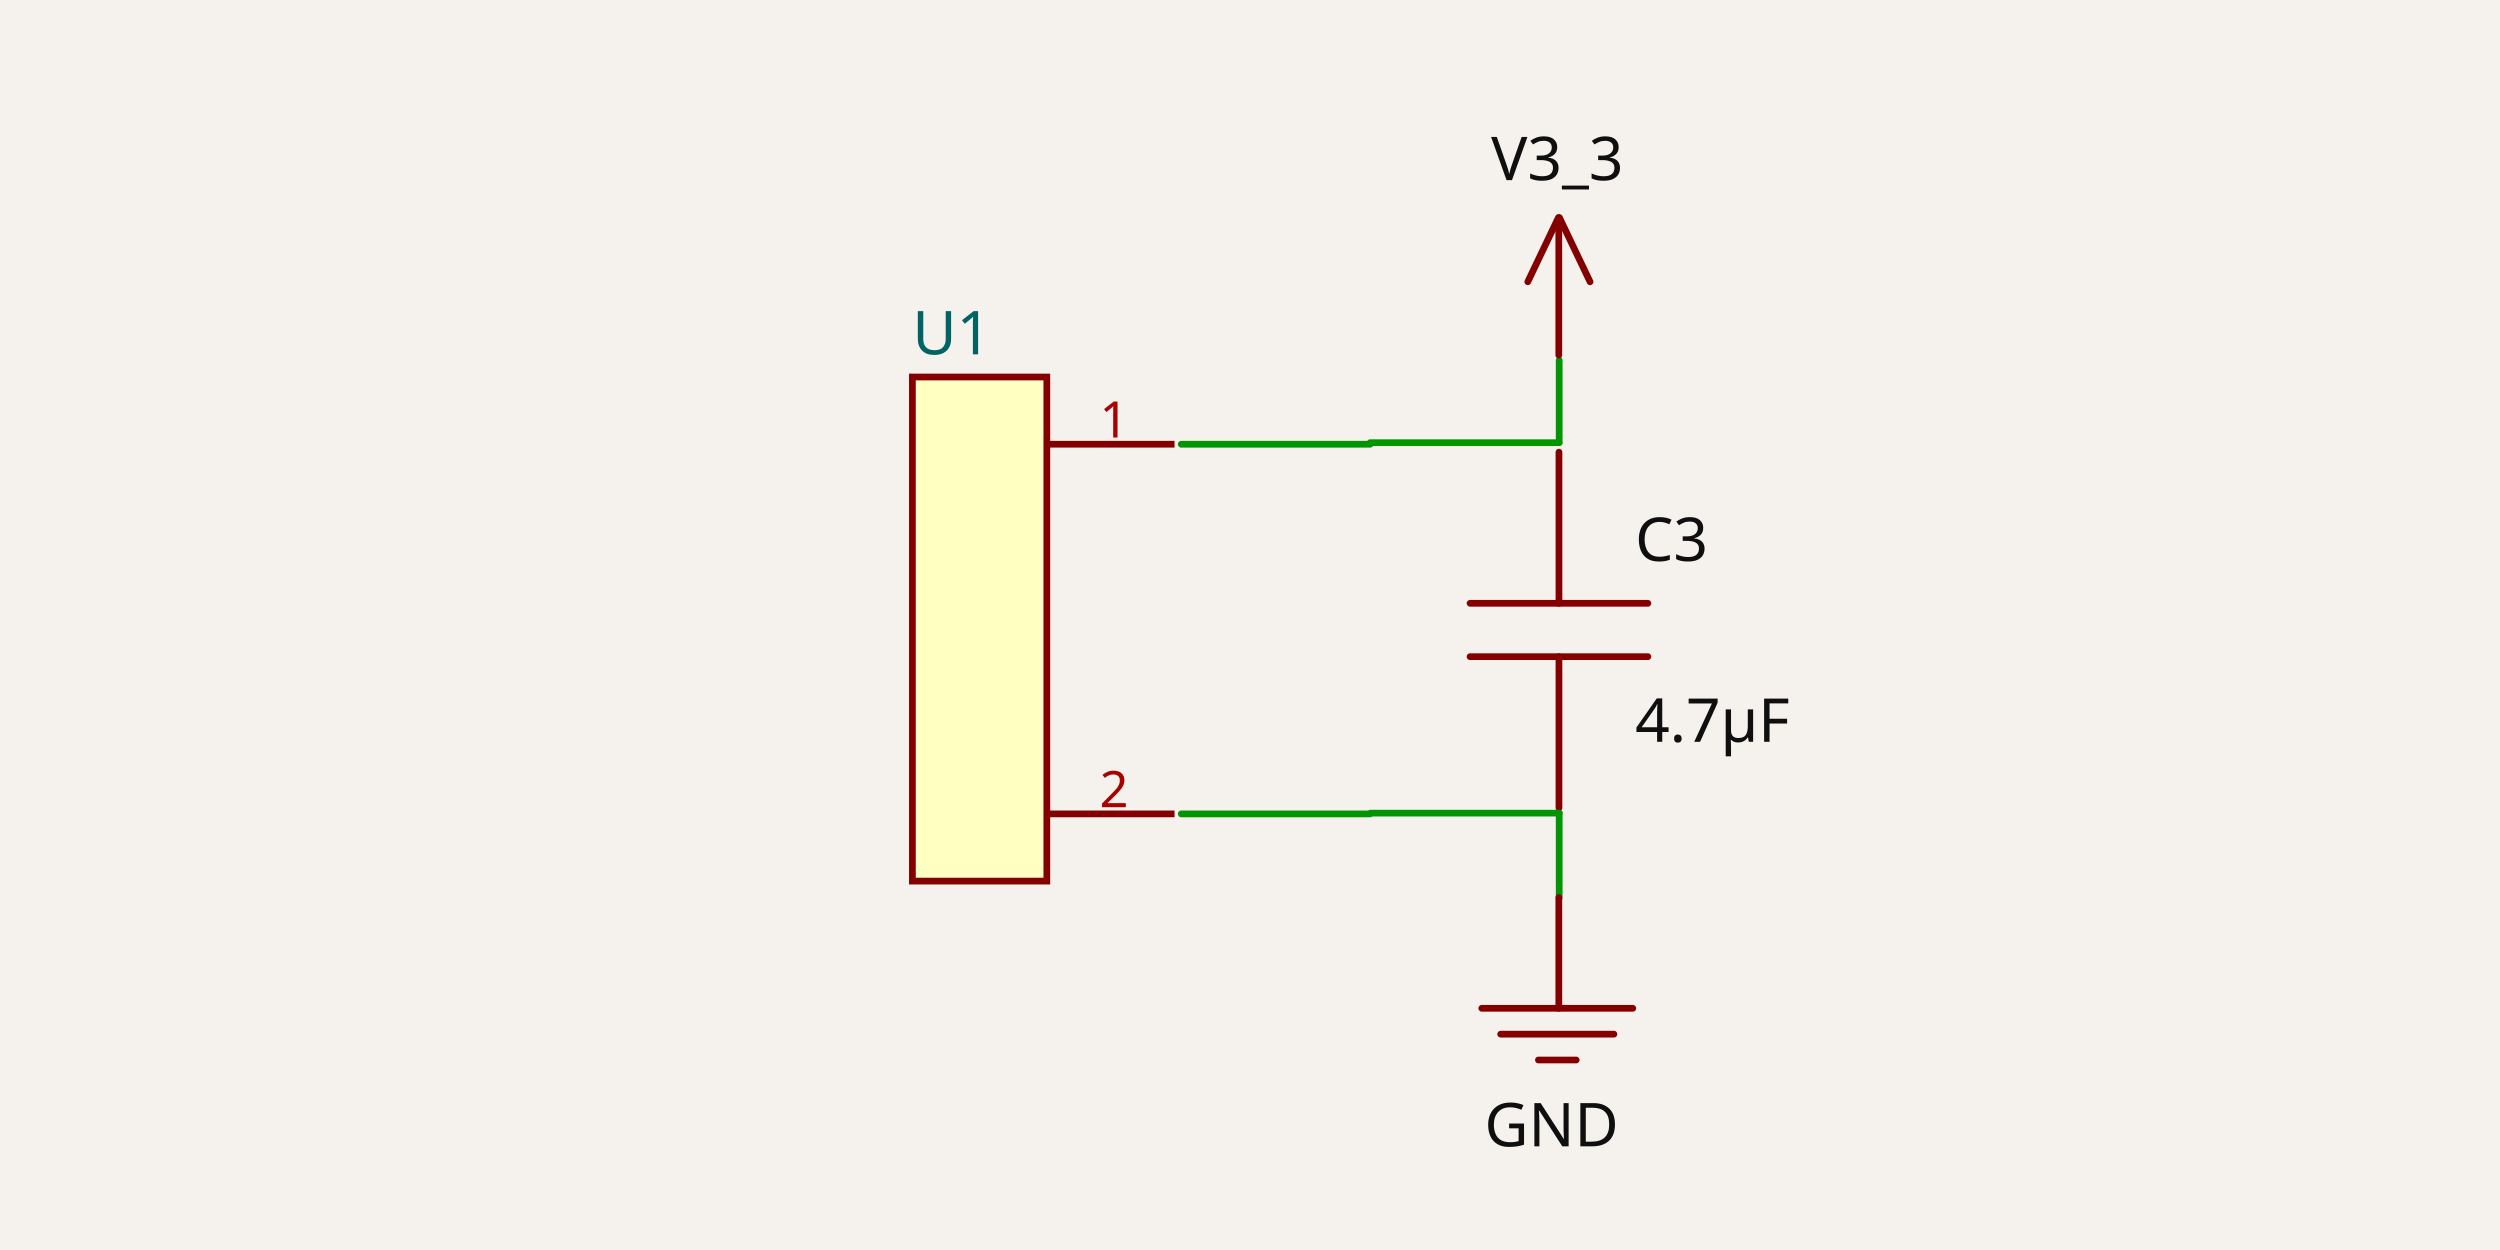
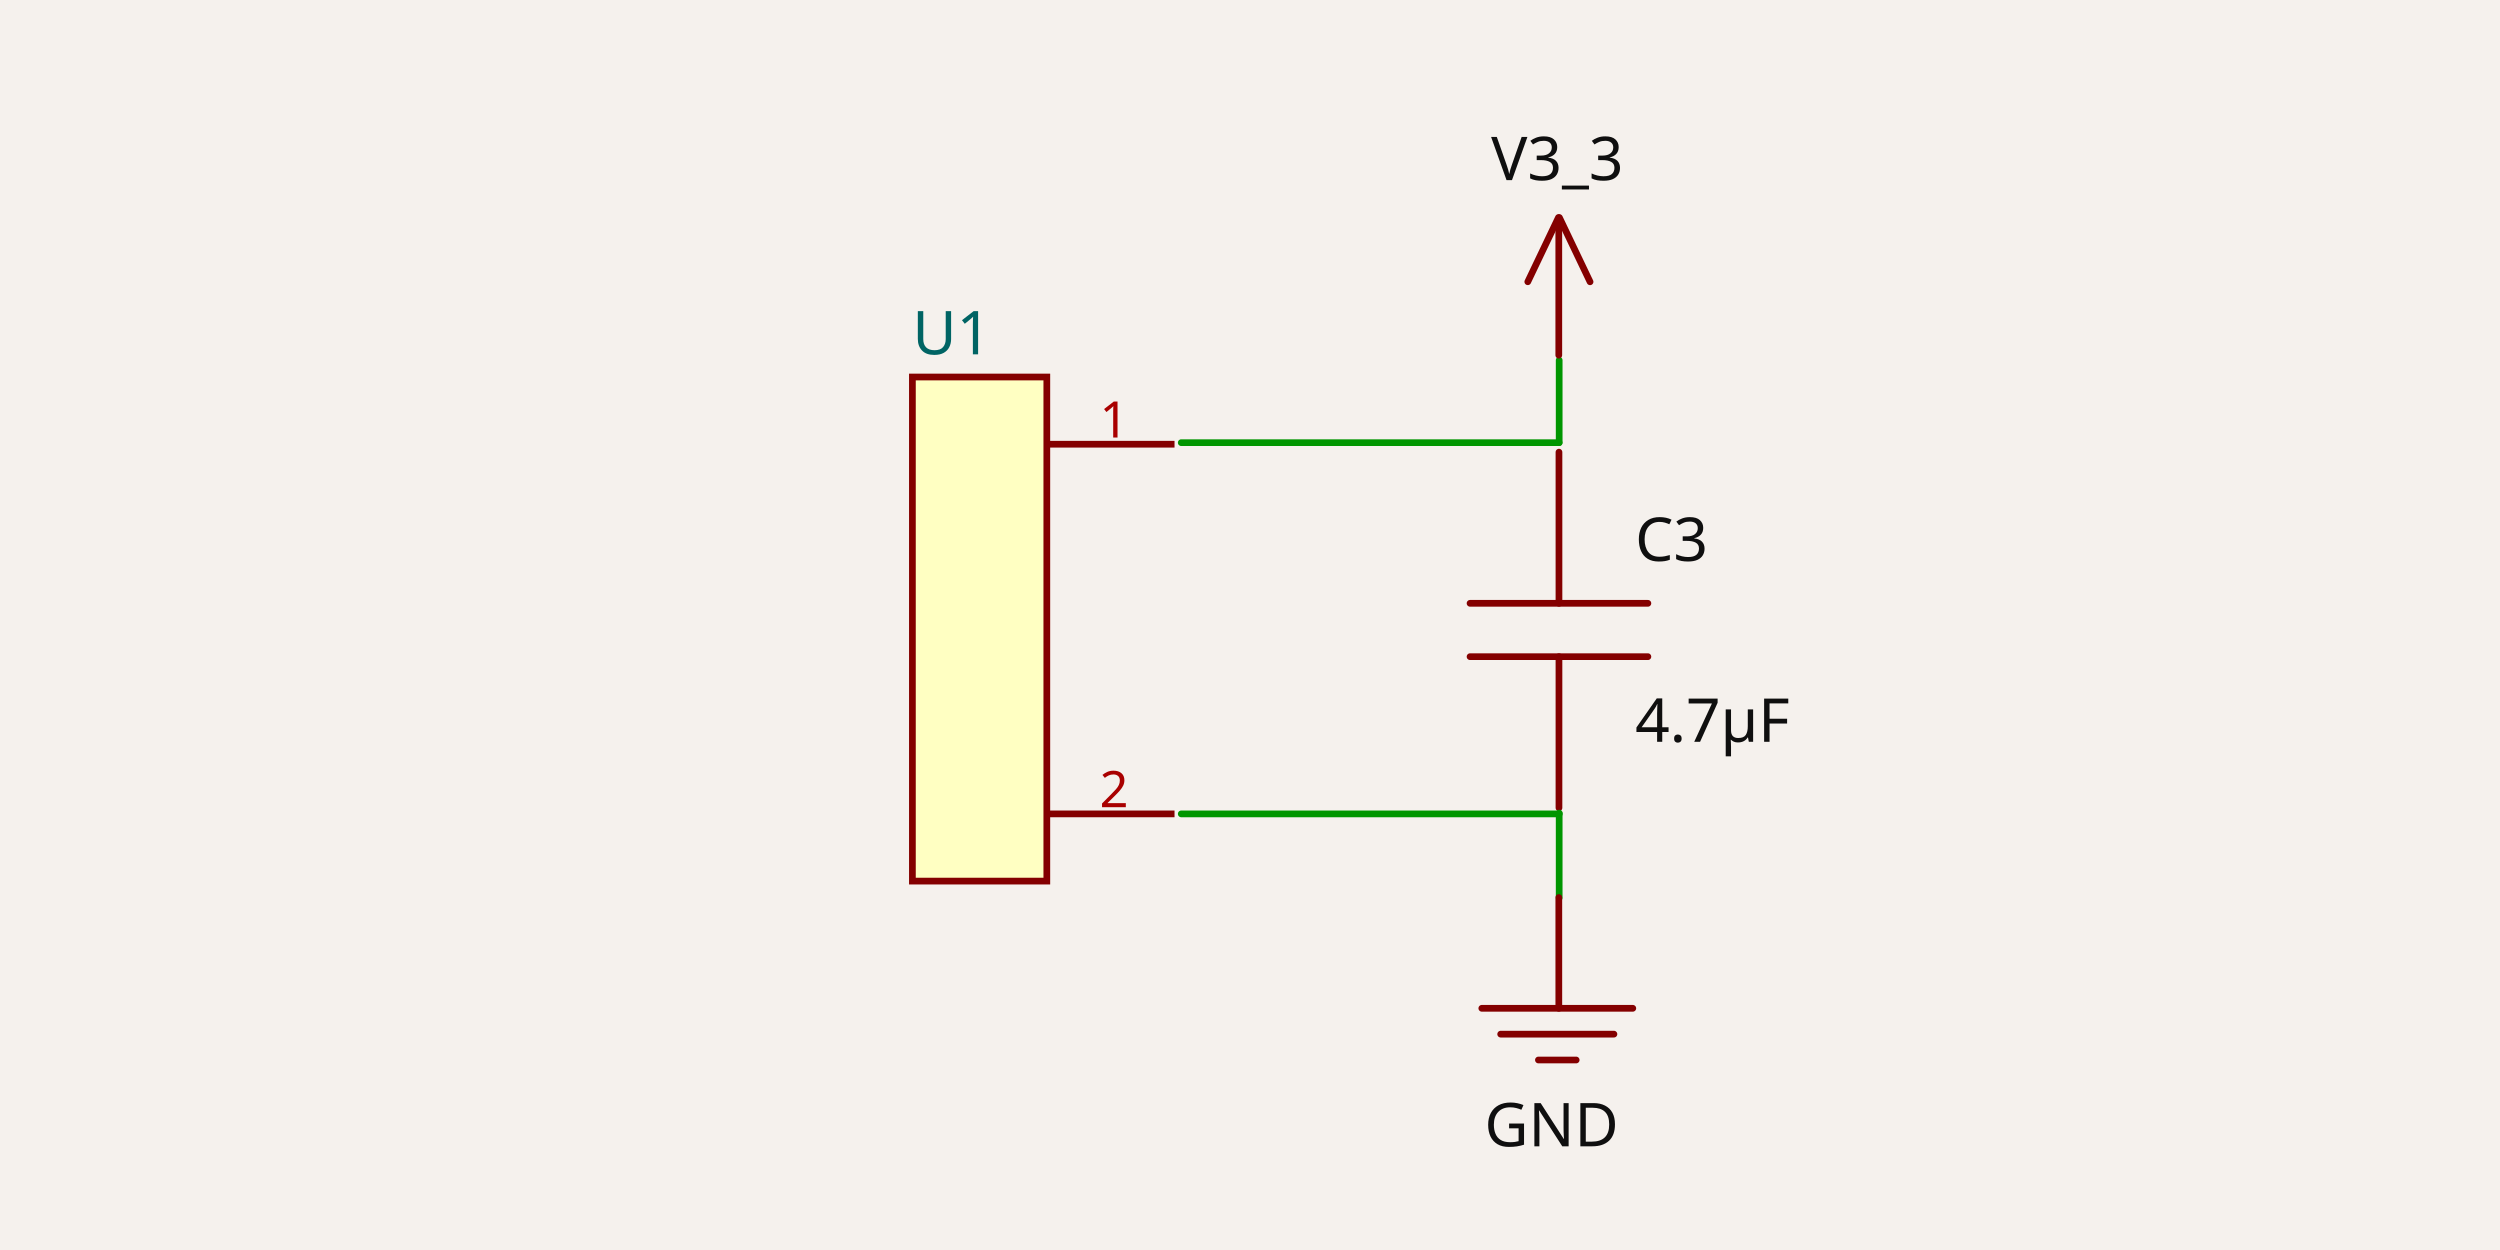
- <svg xmlns="http://www.w3.org/2000/svg" width="1200" height="600" style="background-color: rgb(245, 241, 237)" data-real-to-screen-transform="matrix(161.3076674911,0,0,-161.3076674911,470.2126049058,301.9464458544)" data-software-used-string="@tscircuit/core@0.0.555">
+ <svg xmlns="http://www.w3.org/2000/svg" width="1200" height="600" style="background-color: rgb(245, 241, 237)" data-real-to-screen-transform="matrix(161.3076674911,0,0,-161.3076674911,470.2126049058,301.9464458544)" data-software-used-string="@tscircuit/core@0.0.532">
  <style>
              .boundary { fill: rgb(245, 241, 237); }
              .schematic-boundary { fill: none; stroke: #fff; }
              .component { fill: none; stroke: rgb(132, 0, 0); }
              .chip { fill: rgb(255, 255, 194); stroke: rgb(132, 0, 0); }
              .component-pin { fill: none; stroke: rgb(132, 0, 0); }
              .trace:hover {
                filter: invert(1);
              }
              .trace:hover .trace-crossing-outline {
                opacity: 0;
              }
              .trace:hover .trace-junction {
                filter: invert(1);
              }
              .text { font-family: sans-serif; fill: rgb(0, 150, 0); }
              .pin-number { fill: rgb(169, 0, 0); }
              .port-label { fill: rgb(0, 100, 100); }
              .component-name { fill: rgb(0, 100, 100); }
            </style>
  <rect class="boundary" x="0" y="0" width="1200" height="600" />
  <g data-circuit-json-type="schematic_component" data-schematic-component-id="schematic_component_0">
    <rect class="component chip" x="437.951" y="180.966" width="64.523" height="241.962" stroke-width="3.226px" fill="rgb(255, 255, 194)" stroke="rgb(132, 0, 0)" />
    <rect class="component-overlay" x="437.951" y="180.966" width="64.523" height="241.962" fill="transparent" />
    <text x="437.951" y="443.897" fill="#006464" text-anchor="start" dominant-baseline="middle" font-family="sans-serif" font-size="29.035px" transform="rotate(0, 437.9511, 443.8972)" />
    <text x="437.951" y="159.996" fill="#006464" text-anchor="start" dominant-baseline="middle" font-family="sans-serif" font-size="29.035px" transform="rotate(0, 437.9511, 159.9957)">U1</text>
    <line class="component-pin" x1="563.771" y1="213.227" x2="502.474" y2="213.227" stroke-width="3.226px" />
    <text class="pin-number" x="534.736" y="210.001" style="font-family: sans-serif;" fill="rgb(169, 0, 0)" text-anchor="middle" dominant-baseline="auto" font-size="24.196px" transform="">1</text>
    <line class="component-pin" x1="563.771" y1="390.666" x2="502.474" y2="390.666" stroke-width="3.226px" />
    <text class="pin-number" x="534.736" y="387.44" style="font-family: sans-serif;" fill="rgb(169, 0, 0)" text-anchor="middle" dominant-baseline="auto" font-size="24.196px" transform="">2</text>
  </g>
  <g data-circuit-json-type="schematic_component" data-schematic-component-id="schematic_component_1">
    <rect class="component-overlay" x="705.624" y="217.037" width="85.359" height="170.717" fill="transparent" />
    <path d="M 748.303 217.037 L 748.303 289.592" stroke="rgb(132, 0, 0)" fill="none" stroke-width="3.226px" stroke-linecap="round" />
    <path d="M 748.303 315.2 L 748.303 387.754" stroke="rgb(132, 0, 0)" fill="none" stroke-width="3.226px" stroke-linecap="round" />
    <path d="M 705.624 289.592 L 790.983 289.592" stroke="rgb(132, 0, 0)" fill="none" stroke-width="3.226px" stroke-linecap="round" />
    <path d="M 705.624 315.2 L 790.983 315.2" stroke="rgb(132, 0, 0)" fill="none" stroke-width="3.226px" stroke-linecap="round" />
    <text x="784.878" y="269.235" fill="rgb(15, 15, 15)" font-family="sans-serif" text-anchor="start" dominant-baseline="auto" font-size="29.035px">C3</text>
    <text x="784.878" y="333.547" fill="rgb(15, 15, 15)" font-family="sans-serif" text-anchor="start" dominant-baseline="hanging" font-size="29.035px">4.7µF</text>
  </g>
  <g class="trace" data-circuit-json-type="schematic_trace" data-schematic-trace-id="schematic_trace_0">
-     <path d="M 566.997 390.666 L 657.723 390.666 L 657.723 390.305 L 748.449 390.305" class="trace-invisible-hover-outline" stroke="rgb(0, 150, 0)" fill="none" stroke-width="25.809px" stroke-linecap="round" opacity="0" stroke-linejoin="round" />
-     <path d="M 566.997 390.666 L 657.723 390.666 L 657.723 390.305 L 748.449 390.305" stroke="rgb(0, 150, 0)" fill="none" stroke-width="3.226px" stroke-linecap="round" stroke-linejoin="round" />
+     <path d="M 566.997 390.666 L 748.449 390.666" class="trace-invisible-hover-outline" stroke="rgb(0, 150, 0)" fill="none" stroke-width="25.809px" stroke-linecap="round" opacity="0" stroke-linejoin="round" />
+     <path d="M 566.997 390.666 L 748.449 390.666" stroke="rgb(0, 150, 0)" fill="none" stroke-width="3.226px" stroke-linecap="round" stroke-linejoin="round" />
  </g>
  <g class="trace" data-circuit-json-type="schematic_trace" data-schematic-trace-id="schematic_trace_1">
-     <path d="M 748.361 212.477 L 657.679 212.477 L 657.679 213.227 L 566.997 213.227" class="trace-invisible-hover-outline" stroke="rgb(0, 150, 0)" fill="none" stroke-width="25.809px" stroke-linecap="round" opacity="0" stroke-linejoin="round" />
-     <path d="M 748.361 212.477 L 657.679 212.477 L 657.679 213.227 L 566.997 213.227" stroke="rgb(0, 150, 0)" fill="none" stroke-width="3.226px" stroke-linecap="round" stroke-linejoin="round" />
+     <path d="M 748.361 212.477 L 566.997 212.477" class="trace-invisible-hover-outline" stroke="rgb(0, 150, 0)" fill="none" stroke-width="25.809px" stroke-linecap="round" opacity="0" stroke-linejoin="round" />
+     <path d="M 748.361 212.477 L 566.997 212.477" stroke="rgb(0, 150, 0)" fill="none" stroke-width="3.226px" stroke-linecap="round" stroke-linejoin="round" />
  </g>
  <g class="trace" data-circuit-json-type="schematic_trace" data-schematic-trace-id="schematic_trace_2">
    <path d="M 748.361 212.477 L 748.405 212.477 L 748.405 172.9" class="trace-invisible-hover-outline" stroke="rgb(0, 150, 0)" fill="none" stroke-width="25.809px" stroke-linecap="round" opacity="0" stroke-linejoin="round" />
    <path d="M 748.361 212.477 L 748.405 212.477 L 748.405 172.9" stroke="rgb(0, 150, 0)" fill="none" stroke-width="3.226px" stroke-linecap="round" stroke-linejoin="round" />
  </g>
  <g class="trace" data-circuit-json-type="schematic_trace" data-schematic-trace-id="schematic_trace_3">
    <path d="M 748.449 390.305 L 748.405 390.305 L 748.405 430.993" class="trace-invisible-hover-outline" stroke="rgb(0, 150, 0)" fill="none" stroke-width="25.809px" stroke-linecap="round" opacity="0" stroke-linejoin="round" />
    <path d="M 748.449 390.305 L 748.405 390.305 L 748.405 430.993" stroke="rgb(0, 150, 0)" fill="none" stroke-width="3.226px" stroke-linecap="round" stroke-linejoin="round" />
  </g>
  <rect class="component-overlay" x="733.341" y="104.424" width="29.887" height="66.065" fill="transparent" />
  <path d="M 748.049 104.424 L 733.341 135.245" stroke="rgb(132, 0, 0)" fill="none" stroke-width="3.226px" stroke-linecap="round" />
  <path d="M 748.521 104.44 L 763.228 135.261" stroke="rgb(132, 0, 0)" fill="none" stroke-width="3.226px" stroke-linecap="round" />
  <path d="M 748.219 105.237 L 748.219 170.489" stroke="rgb(132, 0, 0)" fill="none" stroke-width="3.226px" stroke-linecap="round" />
  <text x="747.497" y="94.971" fill="rgb(15, 15, 15)" font-family="sans-serif" text-anchor="middle" dominant-baseline="ideographic" font-size="29.035px">V3_3</text>
  <rect class="component-overlay" x="711.266" y="430.818" width="72.479" height="77.981" fill="transparent" />
  <path d="M 748.23 430.818 L 748.23 483.99" stroke="rgb(132, 0, 0)" fill="none" stroke-width="3.226px" stroke-linecap="round" />
  <path d="M 711.266 483.985 L 783.744 483.985" stroke="rgb(132, 0, 0)" fill="none" stroke-width="3.226px" stroke-linecap="round" />
  <path d="M 720.325 496.392 L 774.685 496.392" stroke="rgb(132, 0, 0)" fill="none" stroke-width="3.226px" stroke-linecap="round" />
  <path d="M 738.445 508.799 L 756.565 508.799" stroke="rgb(132, 0, 0)" fill="none" stroke-width="3.226px" stroke-linecap="round" />
  <text x="744.756" y="527.693" fill="rgb(15, 15, 15)" font-family="sans-serif" text-anchor="middle" dominant-baseline="hanging" font-size="29.035px">GND</text>
</svg>
